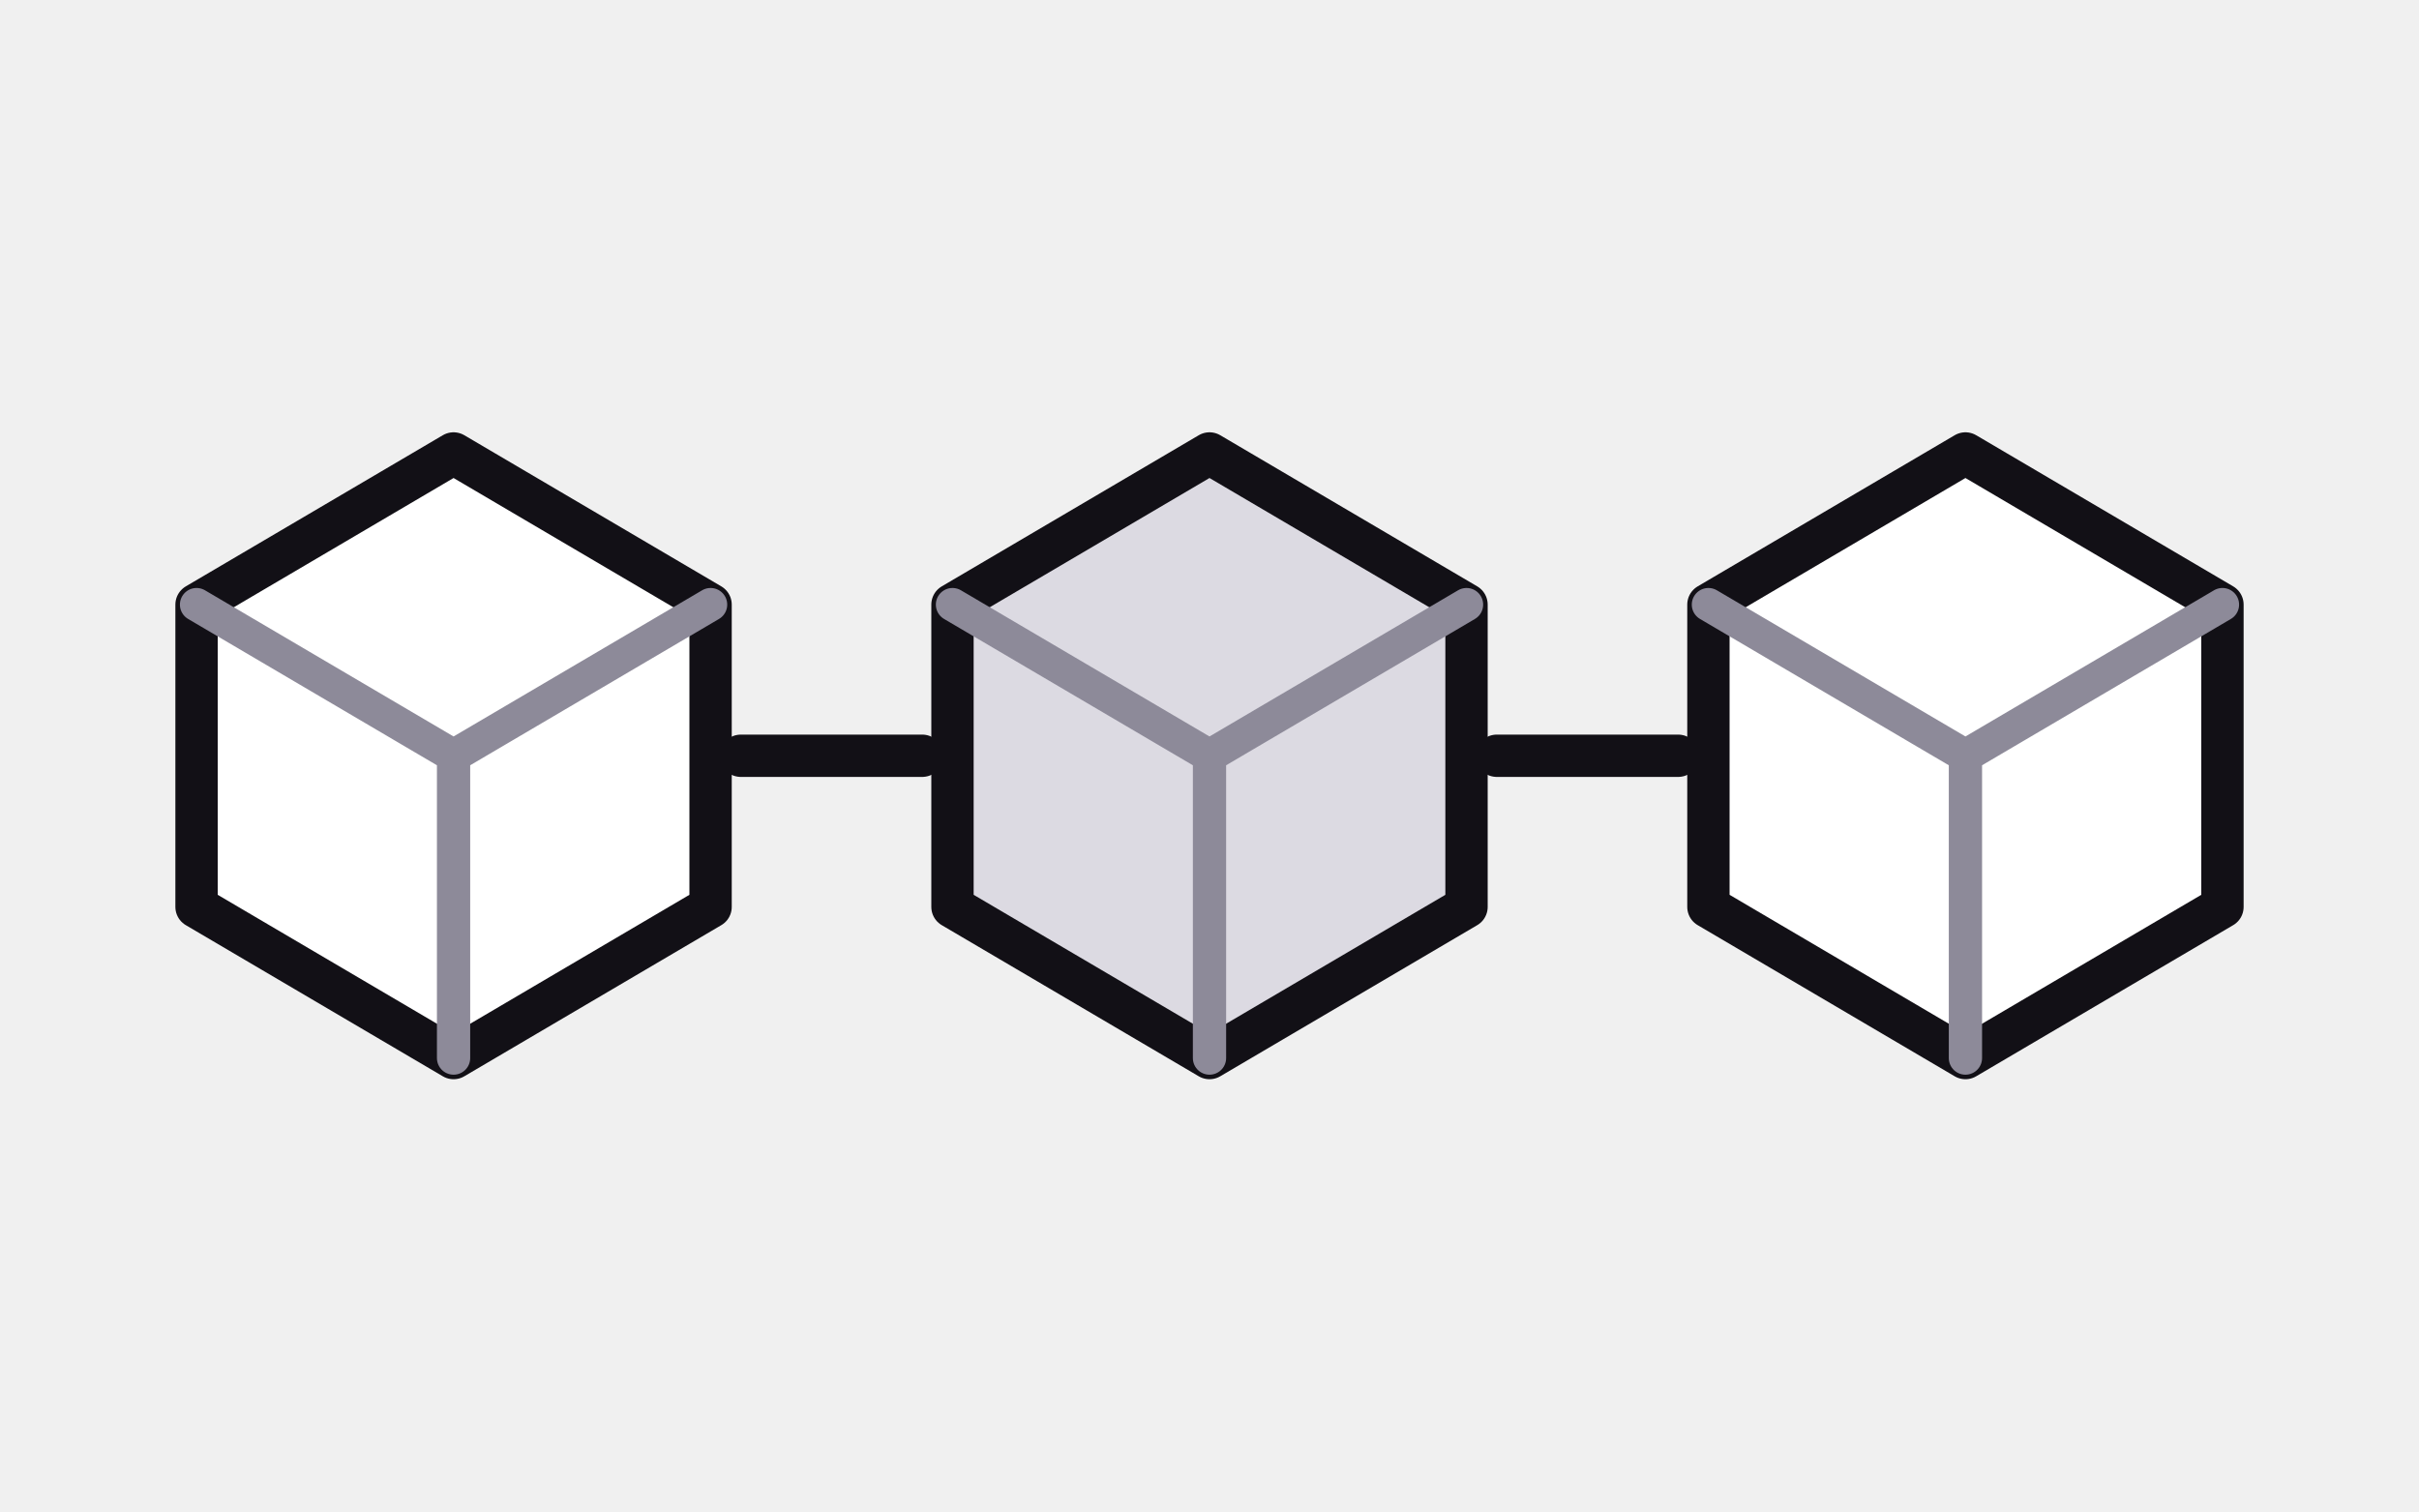
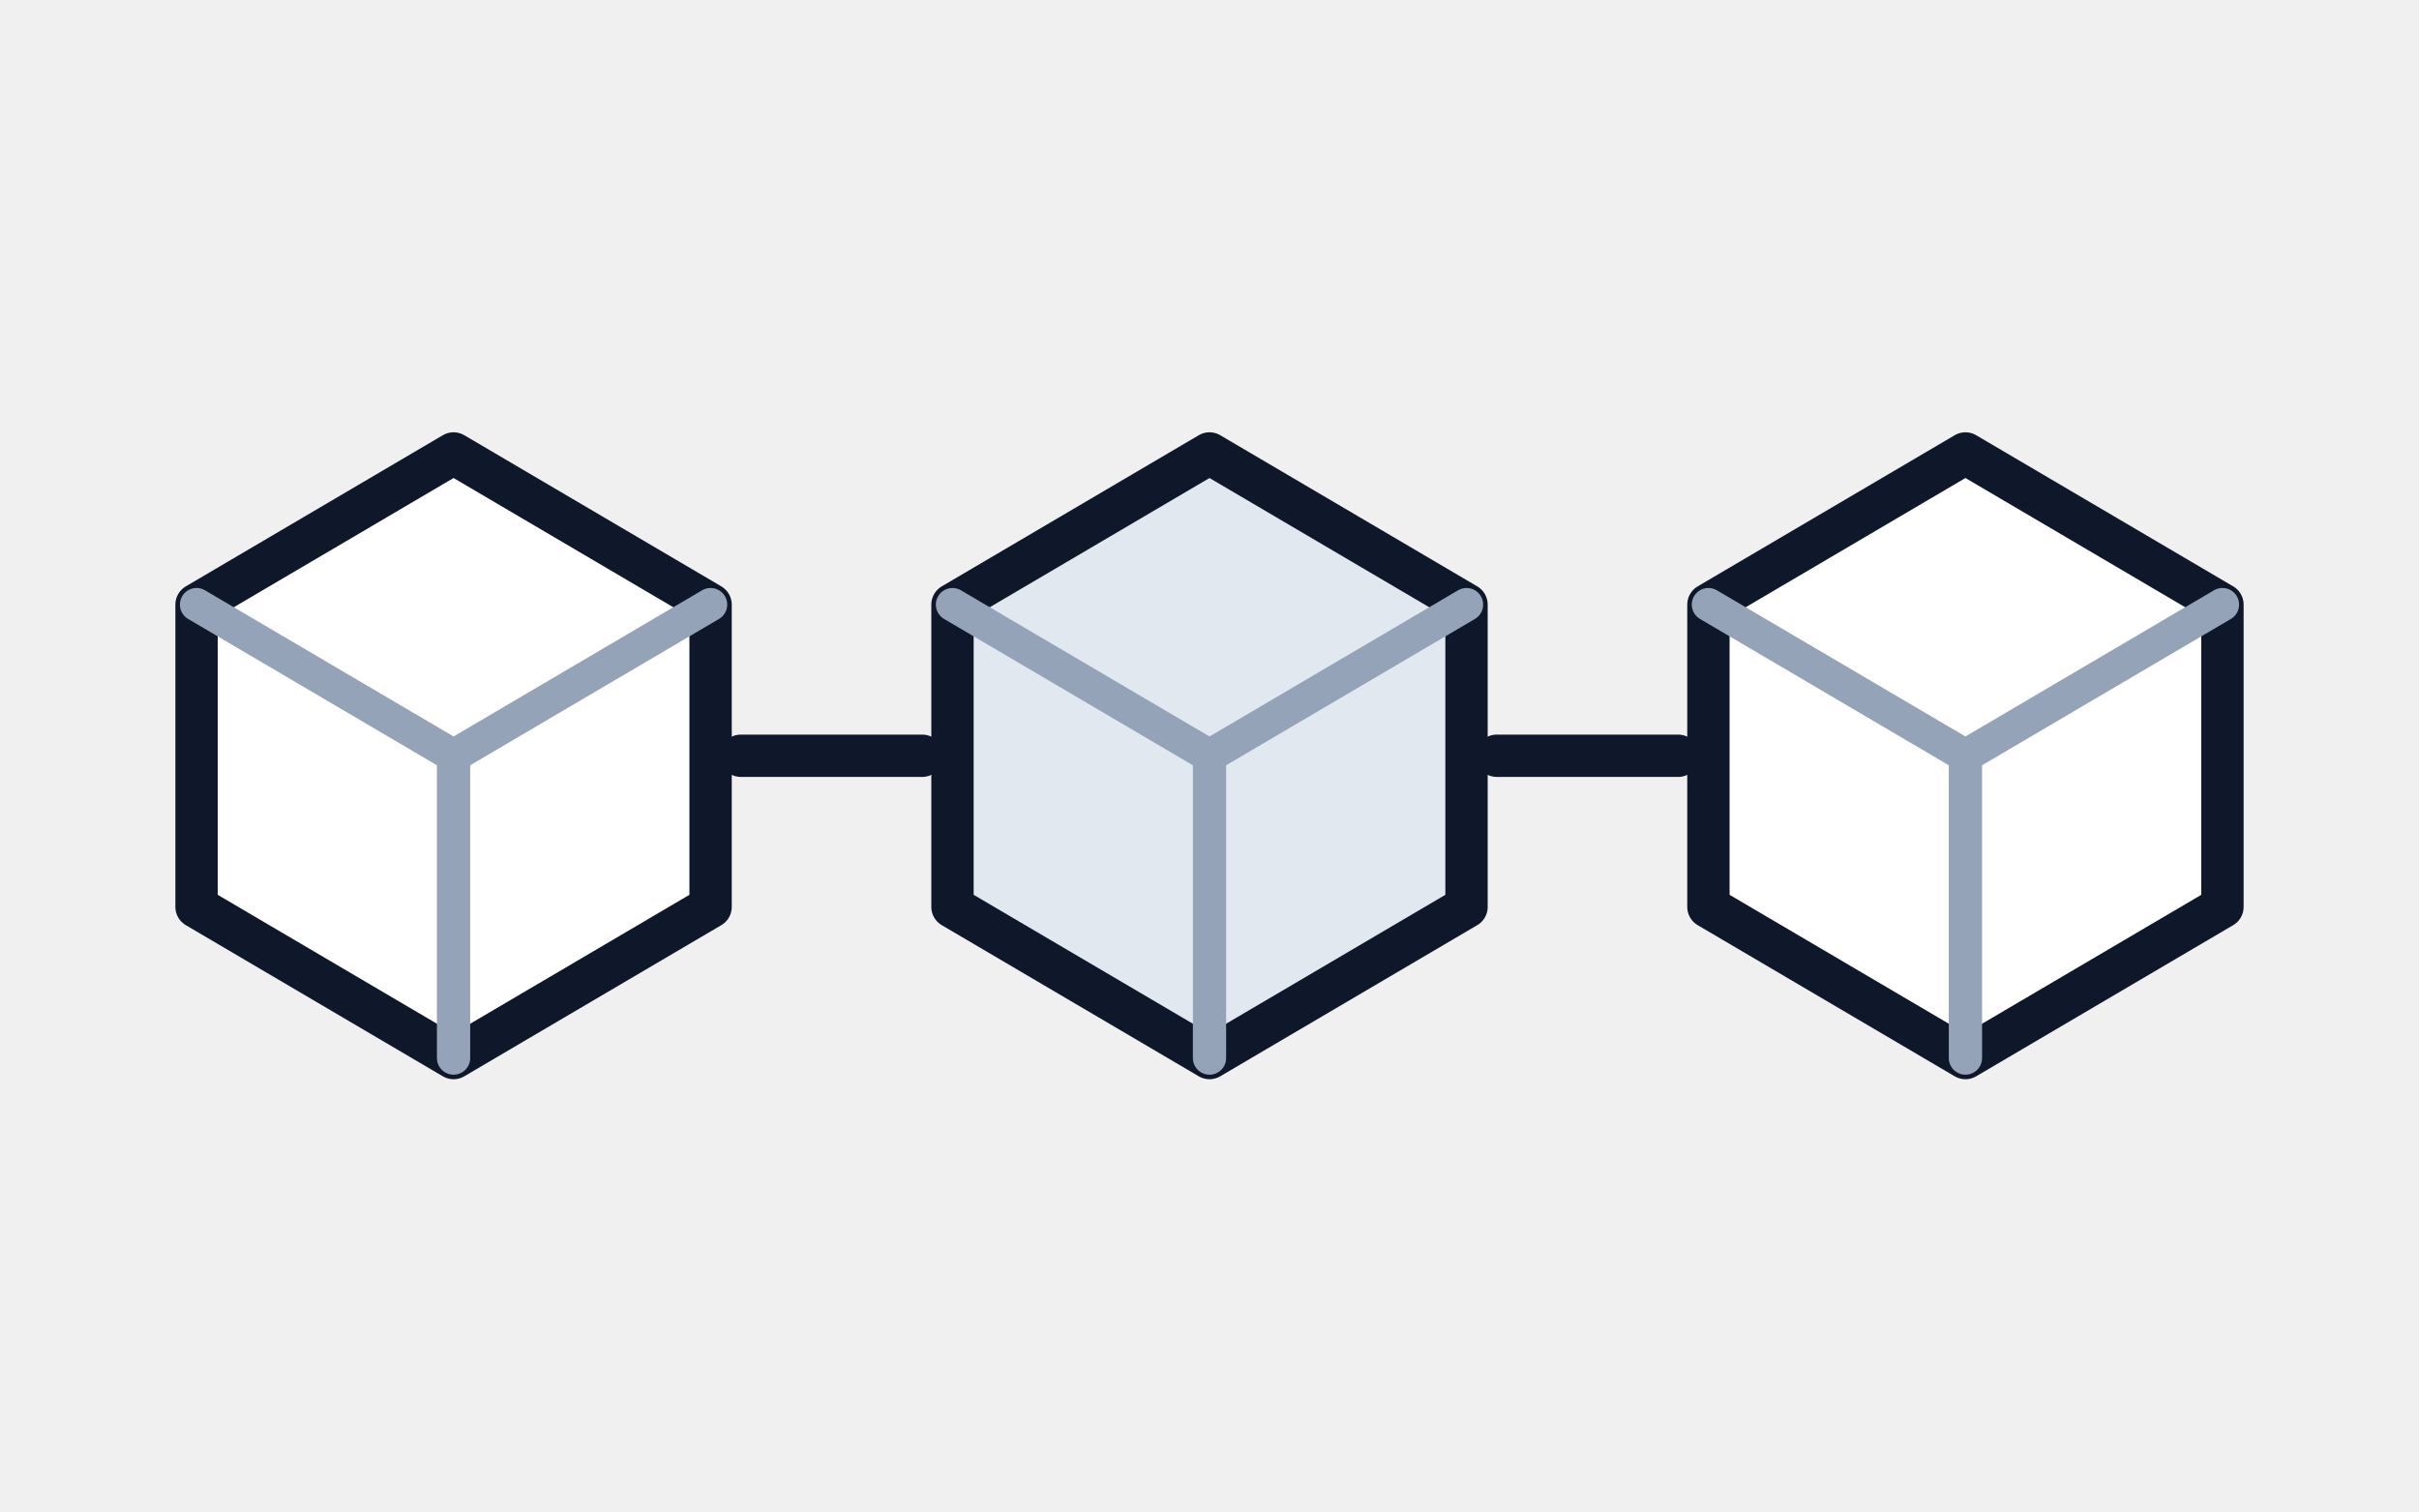
- <svg xmlns="http://www.w3.org/2000/svg" viewBox="0 0 160 100" width="160" height="100" fill="none" stroke="#121016" stroke-width="3" stroke-linecap="round" stroke-linejoin="round">
+ <svg xmlns="http://www.w3.org/2000/svg" viewBox="0 0 160 100" width="160" height="100" fill="none" stroke="#0f172a" stroke-width="3" stroke-linecap="round" stroke-linejoin="round">
  <g stroke-width="2.8">
    <path d="M30 30l17 10v20l-17 10-17-10V40z" fill="#ffffff" />
-     <path d="M80 30l17 10v20l-17 10-17-10V40z" fill="#dcdae2" />
+     <path d="M80 30l17 10v20l-17 10-17-10V40z" fill="#e2e8f0" />
    <path d="M130 30l17 10v20l-17 10-17-10V40z" fill="#ffffff" />
  </g>
-   <path d="M13 40l17 10 17-10M30 50v20M63 40l17 10 17-10M80 50v20M113 40l17 10 17-10M130 50v20" stroke="#8d8a99" stroke-width="2.2" />
+   <path d="M13 40l17 10 17-10M30 50v20M63 40l17 10 17-10M80 50v20M113 40l17 10 17-10M130 50v20" stroke="#94a3b8" stroke-width="2.2" />
  <path d="M49 50h12M99 50h12" stroke-width="2.8" />
</svg>
